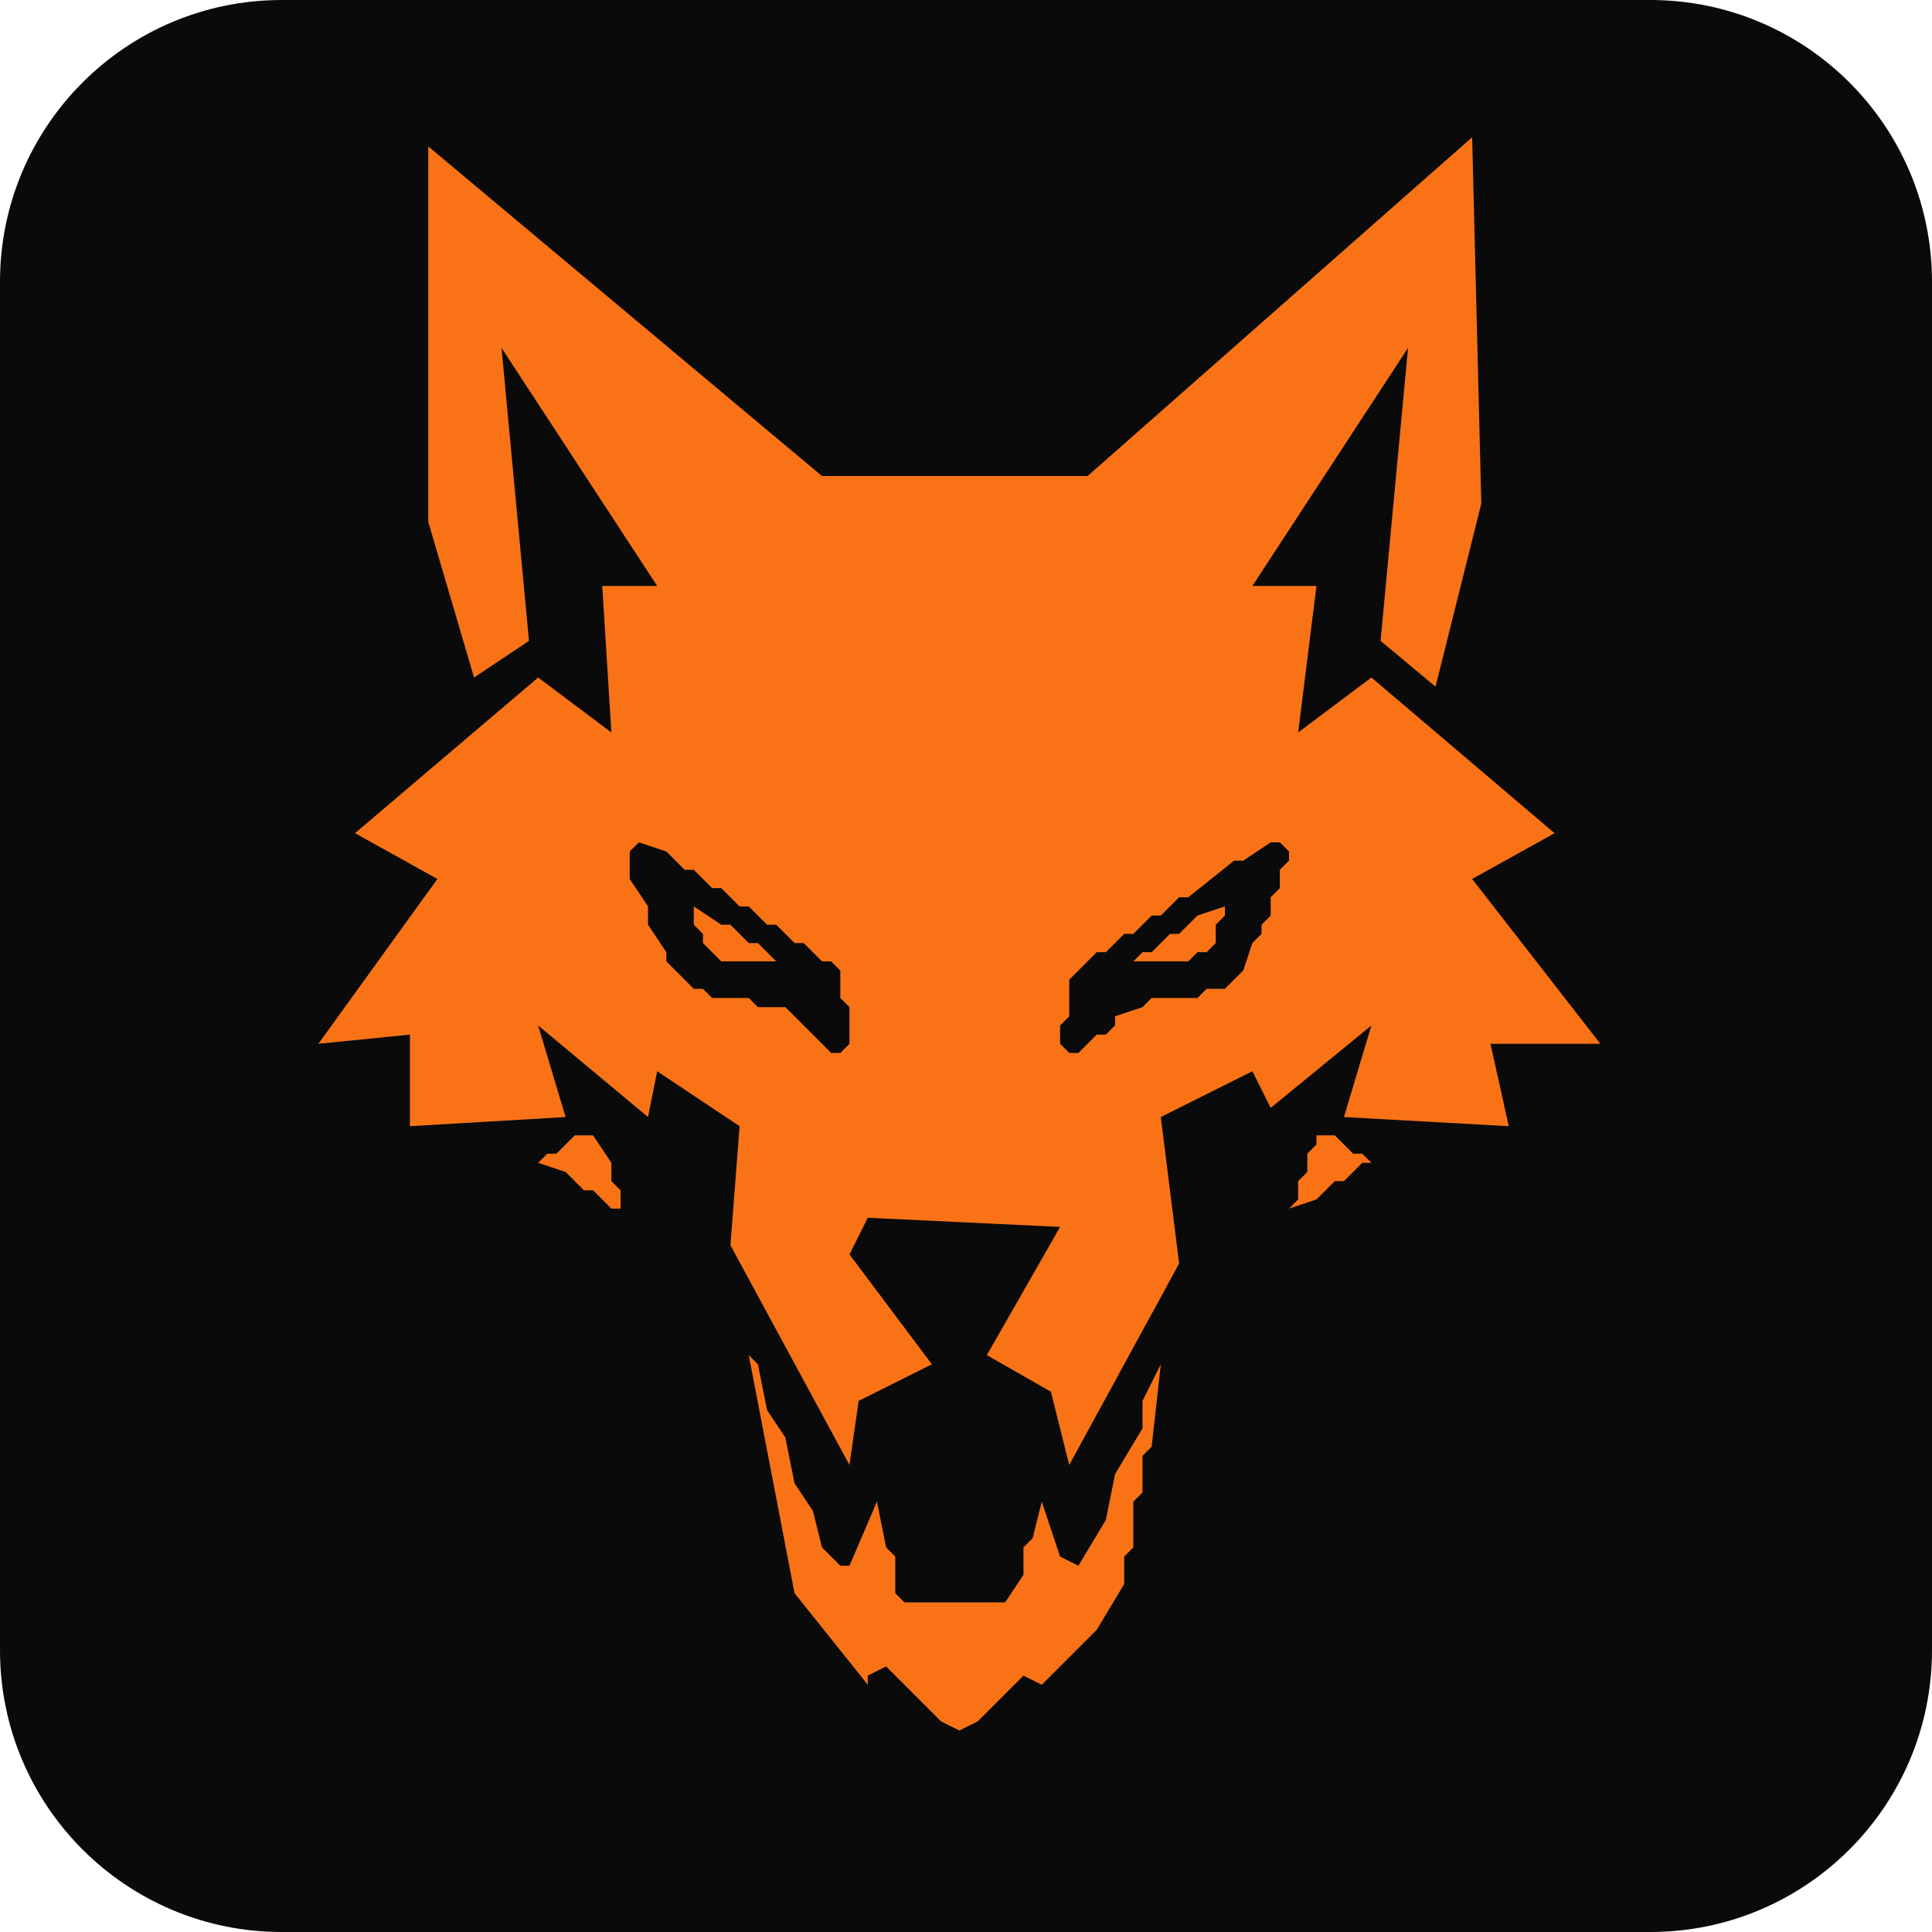
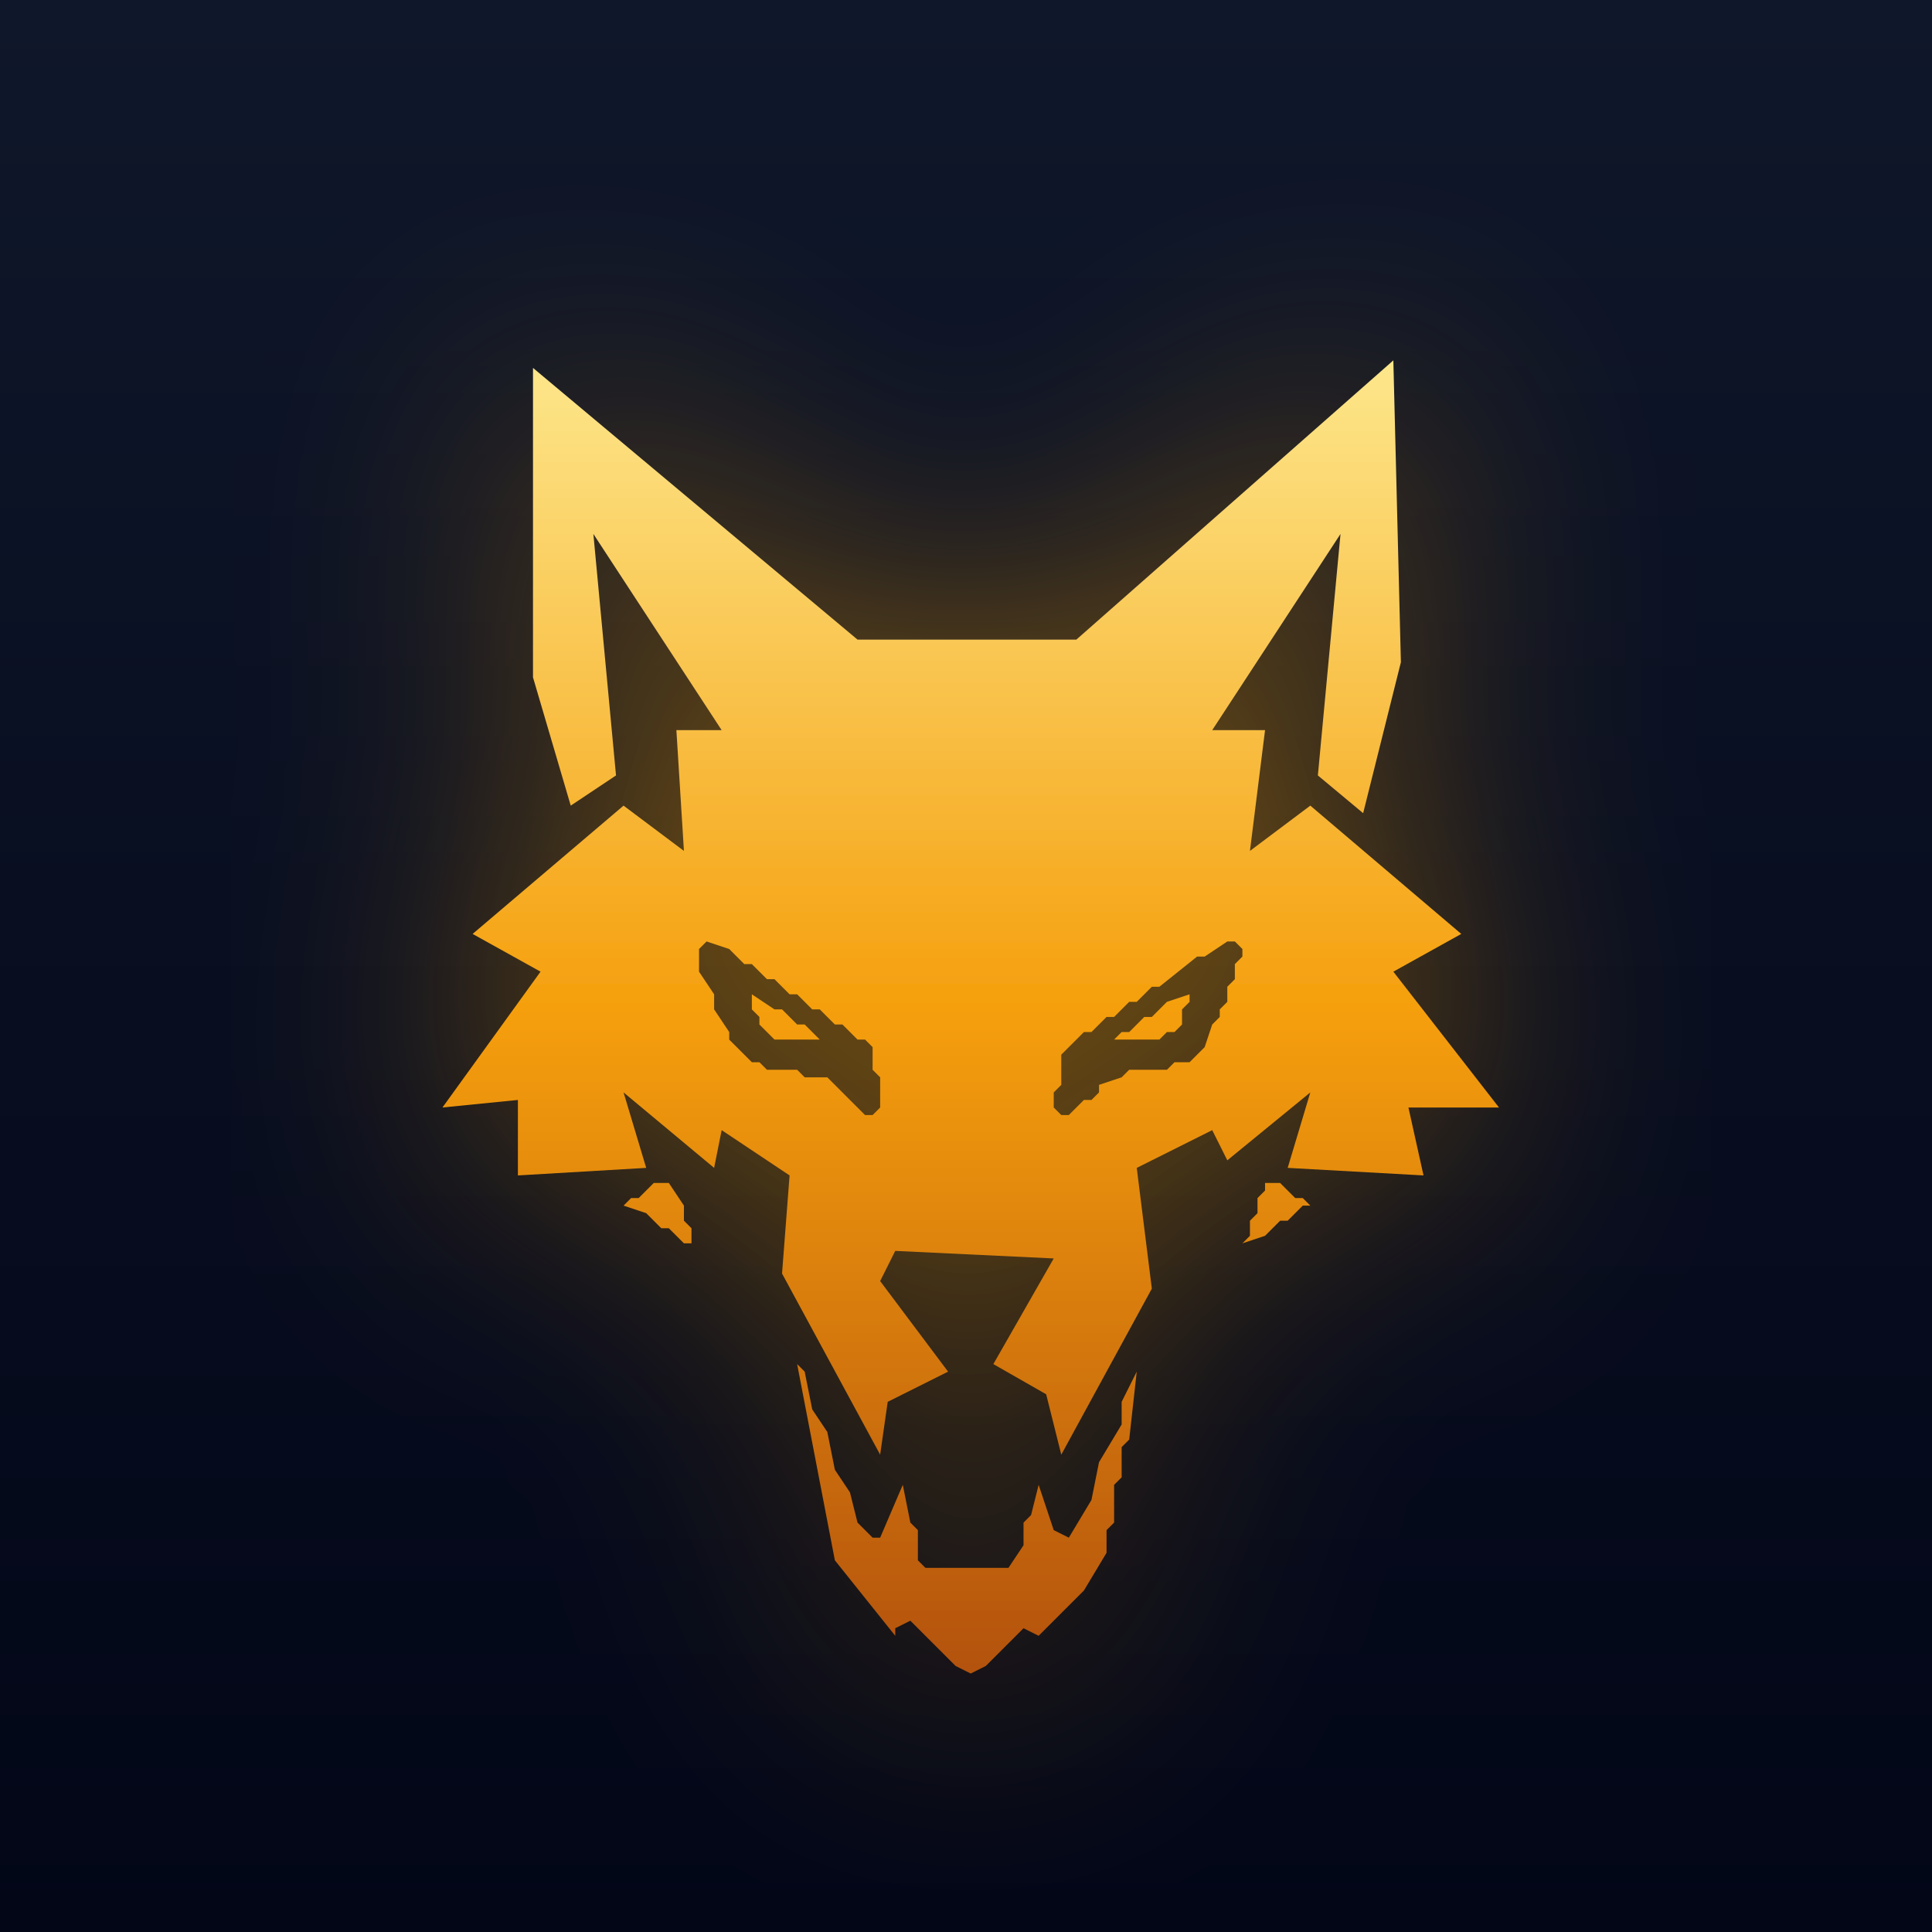
- <svg xmlns="http://www.w3.org/2000/svg" width="192" height="192" viewBox="0 0 192 192">
-   <rect width="192" height="192" fill="#0a0a0a" rx="28" />
-   <g transform="translate(28,10) scale(0.91)">
-     <path fill="#F97316" fill-rule="evenodd" d="M 16.0 5.0 L 16.0 46.0 L 21.0 63.0 L 27.0 59.0 L 24.0 27.0 L 41.0 53.0 L 35.0 53.0 L 36.0 69.0 L 28.0 63.0 L 8.0 80.0 L 17.0 85.0 L 4.0 103.0 L 14.0 102.0 L 14.0 112.0 L 31.0 111.0 L 28.0 101.0 L 40.0 111.0 L 41.0 106.0 L 50.0 112.0 L 49.0 125.0 L 62.0 149.0 L 63.0 142.0 L 71.0 138.0 L 62.0 126.0 L 64.0 122.0 L 85.0 123.0 L 77.0 137.0 L 84.0 141.0 L 86.0 149.0 L 98.0 127.0 L 96.0 111.0 L 106.0 106.0 L 108.0 110.0 L 119.0 101.0 L 116.0 111.0 L 134.0 112.0 L 132.0 103.0 L 144.0 103.0 L 130.0 85.0 L 139.0 80.0 L 119.0 63.0 L 111.0 69.0 L 113.0 53.0 L 106.0 53.0 L 123.0 27.0 L 120.0 59.0 L 126.0 64.0 L 131.0 44.0 L 130.0 4.0 L 88.0 41.0 L 59.0 41.0 Z M 51.0 137.0 L 56.0 163.0 L 64.0 173.0 L 64.0 172.0 L 66.0 171.0 L 72.0 177.0 L 74.0 178.0 L 76.0 177.0 L 81.0 172.0 L 83.0 173.0 L 89.0 167.0 L 92.0 162.0 L 92.0 159.0 L 93.0 158.0 L 93.0 153.0 L 94.0 152.0 L 94.0 148.0 L 95.0 147.0 L 96.0 138.0 L 94.0 142.0 L 94.0 145.0 L 91.0 150.0 L 90.0 155.0 L 87.0 160.0 L 85.0 159.0 L 83.0 153.0 L 82.0 157.0 L 81.0 158.0 L 81.0 161.0 L 79.0 164.0 L 68.0 164.0 L 67.0 163.0 L 67.0 159.0 L 66.0 158.0 L 65.0 153.0 L 62.0 160.0 L 61.0 160.0 L 59.0 158.0 L 58.0 154.0 L 56.0 151.0 L 55.0 146.0 L 53.0 143.0 L 52.0 138.0 Z M 110.0 82.0 L 110.0 83.0 L 109.0 84.0 L 109.0 86.0 L 108.0 87.0 L 108.0 89.0 L 107.0 90.0 L 107.0 91.0 L 106.0 92.0 L 105.0 95.0 L 103.0 97.0 L 101.0 97.0 L 100.0 98.0 L 95.0 98.0 L 94.0 99.0 L 91.0 100.0 L 91.0 101.0 L 90.0 102.0 L 89.0 102.0 L 87.0 104.0 L 86.0 104.0 L 85.0 103.0 L 85.0 101.0 L 86.0 100.0 L 86.0 96.0 L 89.0 93.0 L 90.0 93.0 L 92.0 91.0 L 93.0 91.0 L 95.0 89.0 L 96.0 89.0 L 98.0 87.0 L 99.0 87.0 L 104.0 83.0 L 105.0 83.0 L 108.0 81.0 L 109.0 81.0 Z M 38.0 82.0 L 39.0 81.0 L 42.0 82.0 L 44.0 84.0 L 45.0 84.0 L 47.0 86.0 L 48.0 86.0 L 50.0 88.0 L 51.0 88.0 L 53.0 90.0 L 54.0 90.0 L 56.0 92.0 L 57.0 92.0 L 59.0 94.0 L 60.0 94.0 L 61.0 95.0 L 61.0 98.0 L 62.0 99.0 L 62.0 103.0 L 61.0 104.0 L 60.0 104.0 L 55.0 99.0 L 52.0 99.0 L 51.0 98.0 L 47.0 98.0 L 46.0 97.0 L 45.0 97.0 L 42.0 94.0 L 42.0 93.0 L 40.0 90.0 L 40.0 88.0 L 38.0 85.0 Z M 28.0 116.0 L 31.0 117.0 L 33.0 119.0 L 34.0 119.0 L 36.0 121.0 L 37.0 121.0 L 37.0 119.0 L 36.0 118.0 L 36.0 116.0 L 34.0 113.0 L 32.0 113.0 L 30.0 115.0 L 29.0 115.0 Z M 119.0 116.0 L 118.0 115.0 L 117.0 115.0 L 115.0 113.0 L 113.0 113.0 L 113.0 114.0 L 112.0 115.0 L 112.0 117.0 L 111.0 118.0 L 111.0 120.0 L 110.0 121.0 L 113.0 120.0 L 115.0 118.0 L 116.0 118.0 L 118.0 116.0 Z M 103.0 88.0 L 100.0 89.0 L 98.0 91.0 L 97.0 91.0 L 95.0 93.0 L 94.0 93.0 L 93.0 94.0 L 99.0 94.0 L 100.0 93.0 L 101.0 93.0 L 102.0 92.0 L 102.0 90.0 L 103.0 89.0 Z M 45.0 88.0 L 45.0 90.0 L 46.0 91.0 L 46.0 92.0 L 48.0 94.0 L 54.0 94.0 L 52.0 92.0 L 51.0 92.0 L 49.0 90.0 L 48.0 90.0 Z" />
+ <svg xmlns="http://www.w3.org/2000/svg" width="1024" height="1024" viewBox="0 0 1024 1024" role="img" aria-label="Viral Animal app icon">
+   <defs>
+     <linearGradient id="bgGradient" x1="0%" y1="0%" x2="0%" y2="100%">
+       <stop offset="0%" stop-color="#0F172A" />
+       <stop offset="100%" stop-color="#020617" />
+     </linearGradient>
+     <linearGradient id="viralAnimalGoldGradient" x1="0%" y1="0%" x2="0%" y2="100%">
+       <stop offset="0%" stop-color="#FDE68A" />
+       <stop offset="50%" stop-color="#F59E0B" />
+       <stop offset="100%" stop-color="#B45309" />
+     </linearGradient>
+     <filter id="goldGlow" x="-20%" y="-20%" width="140%" height="140%">
+       <feGaussianBlur stdDeviation="18" result="blur" />
+       <feFlood flood-color="#F59E0B" flood-opacity="0.45" />
+       <feComposite in2="blur" operator="in" />
+       <feMerge>
+         <feMergeNode />
+         <feMergeNode in="SourceGraphic" />
+       </feMerge>
+     </filter>
+   </defs>
+   <rect width="1024" height="1024" fill="url(#bgGradient)" />
+   <g transform="translate(218.5, 175) scale(4.0)">
+     <path fill="url(#viralAnimalGoldGradient)" fill-rule="evenodd" filter="url(#goldGlow)" d="M 16.0 5.0 L 16.0 46.0 L 21.0 63.0 L 27.0 59.0 L 24.0 27.0 L 41.0 53.0 L 35.0 53.0 L 36.0 69.0 L 28.0 63.0 L 8.0 80.0 L 17.0 85.0 L 4.0 103.0 L 14.0 102.0 L 14.0 112.0 L 31.0 111.0 L 28.0 101.0 L 40.0 111.0 L 41.0 106.0 L 50.0 112.0 L 49.0 125.0 L 62.0 149.0 L 63.0 142.0 L 71.0 138.0 L 62.0 126.0 L 64.0 122.0 L 85.0 123.0 L 77.0 137.0 L 84.0 141.0 L 86.0 149.0 L 98.0 127.0 L 96.0 111.0 L 106.0 106.0 L 108.0 110.0 L 119.0 101.0 L 116.0 111.0 L 134.0 112.0 L 132.0 103.0 L 144.0 103.0 L 130.0 85.0 L 139.0 80.0 L 119.0 63.0 L 111.0 69.0 L 113.0 53.0 L 106.0 53.0 L 123.0 27.0 L 120.0 59.0 L 126.0 64.0 L 131.0 44.0 L 130.0 4.0 L 88.0 41.0 L 59.0 41.0 Z M 51.0 137.0 L 56.0 163.0 L 64.0 173.0 L 64.0 172.0 L 66.0 171.0 L 72.0 177.0 L 74.0 178.0 L 76.0 177.0 L 81.0 172.0 L 83.0 173.0 L 89.0 167.0 L 92.0 162.0 L 92.0 159.0 L 93.0 158.0 L 93.0 153.0 L 94.0 152.0 L 94.0 148.0 L 95.0 147.0 L 96.0 138.0 L 94.0 142.0 L 94.0 145.0 L 91.0 150.0 L 90.0 155.0 L 87.0 160.0 L 85.0 159.0 L 83.0 153.0 L 82.0 157.0 L 81.0 158.0 L 81.0 161.0 L 79.0 164.0 L 68.0 164.0 L 67.0 163.0 L 67.0 159.0 L 66.0 158.0 L 65.0 153.0 L 62.0 160.0 L 61.0 160.0 L 59.0 158.0 L 58.0 154.0 L 56.0 151.0 L 55.0 146.0 L 53.0 143.0 L 52.0 138.0 Z M 110.0 82.0 L 110.0 83.0 L 109.0 84.0 L 109.0 86.0 L 108.0 87.0 L 108.0 89.0 L 107.0 90.0 L 107.0 91.0 L 106.0 92.0 L 105.0 95.0 L 103.0 97.0 L 101.0 97.0 L 100.0 98.0 L 95.0 98.0 L 94.0 99.0 L 91.0 100.0 L 91.0 101.0 L 90.0 102.0 L 89.0 102.0 L 87.0 104.0 L 86.0 104.0 L 85.0 103.0 L 85.0 101.0 L 86.0 100.0 L 86.0 96.0 L 89.0 93.0 L 90.0 93.0 L 92.0 91.0 L 93.0 91.0 L 95.0 89.0 L 96.0 89.0 L 98.0 87.0 L 99.0 87.0 L 104.0 83.0 L 105.0 83.0 L 108.0 81.0 L 109.0 81.0 Z M 38.0 82.0 L 39.0 81.0 L 42.0 82.0 L 44.0 84.0 L 45.0 84.0 L 47.0 86.0 L 48.0 86.0 L 50.0 88.0 L 51.0 88.0 L 53.0 90.0 L 54.0 90.0 L 56.0 92.0 L 57.0 92.0 L 59.0 94.0 L 60.0 94.0 L 61.0 95.0 L 61.0 98.0 L 62.0 99.0 L 62.0 103.0 L 61.0 104.0 L 60.0 104.0 L 55.0 99.0 L 52.0 99.0 L 51.0 98.0 L 47.0 98.0 L 46.0 97.0 L 45.0 97.0 L 42.0 94.0 L 42.0 93.0 L 40.0 90.0 L 40.0 88.0 L 38.0 85.0 Z M 28.0 116.0 L 31.0 117.0 L 33.0 119.0 L 34.0 119.0 L 36.0 121.0 L 37.0 121.0 L 37.0 119.0 L 36.0 118.0 L 36.0 116.0 L 34.0 113.0 L 32.0 113.0 L 30.0 115.0 L 29.0 115.0 Z M 119.0 116.0 L 118.0 115.0 L 117.0 115.0 L 115.0 113.0 L 113.0 113.0 L 113.0 114.0 L 112.0 115.0 L 112.0 117.0 L 111.0 118.0 L 111.0 120.0 L 110.0 121.0 L 113.0 120.0 L 115.0 118.0 L 116.0 118.0 L 118.0 116.0 Z M 103.0 88.0 L 100.0 89.0 L 98.0 91.0 L 97.0 91.0 L 95.0 93.0 L 94.0 93.0 L 93.0 94.0 L 99.0 94.0 L 100.0 93.0 L 101.0 93.0 L 102.0 92.0 L 102.0 90.0 L 103.0 89.0 Z M 45.0 88.0 L 45.0 90.0 L 46.0 91.0 L 46.0 92.0 L 48.0 94.0 L 54.0 94.0 L 52.0 92.0 L 51.0 92.0 L 49.0 90.0 L 48.0 90.0 Z" />
  </g>
</svg>
